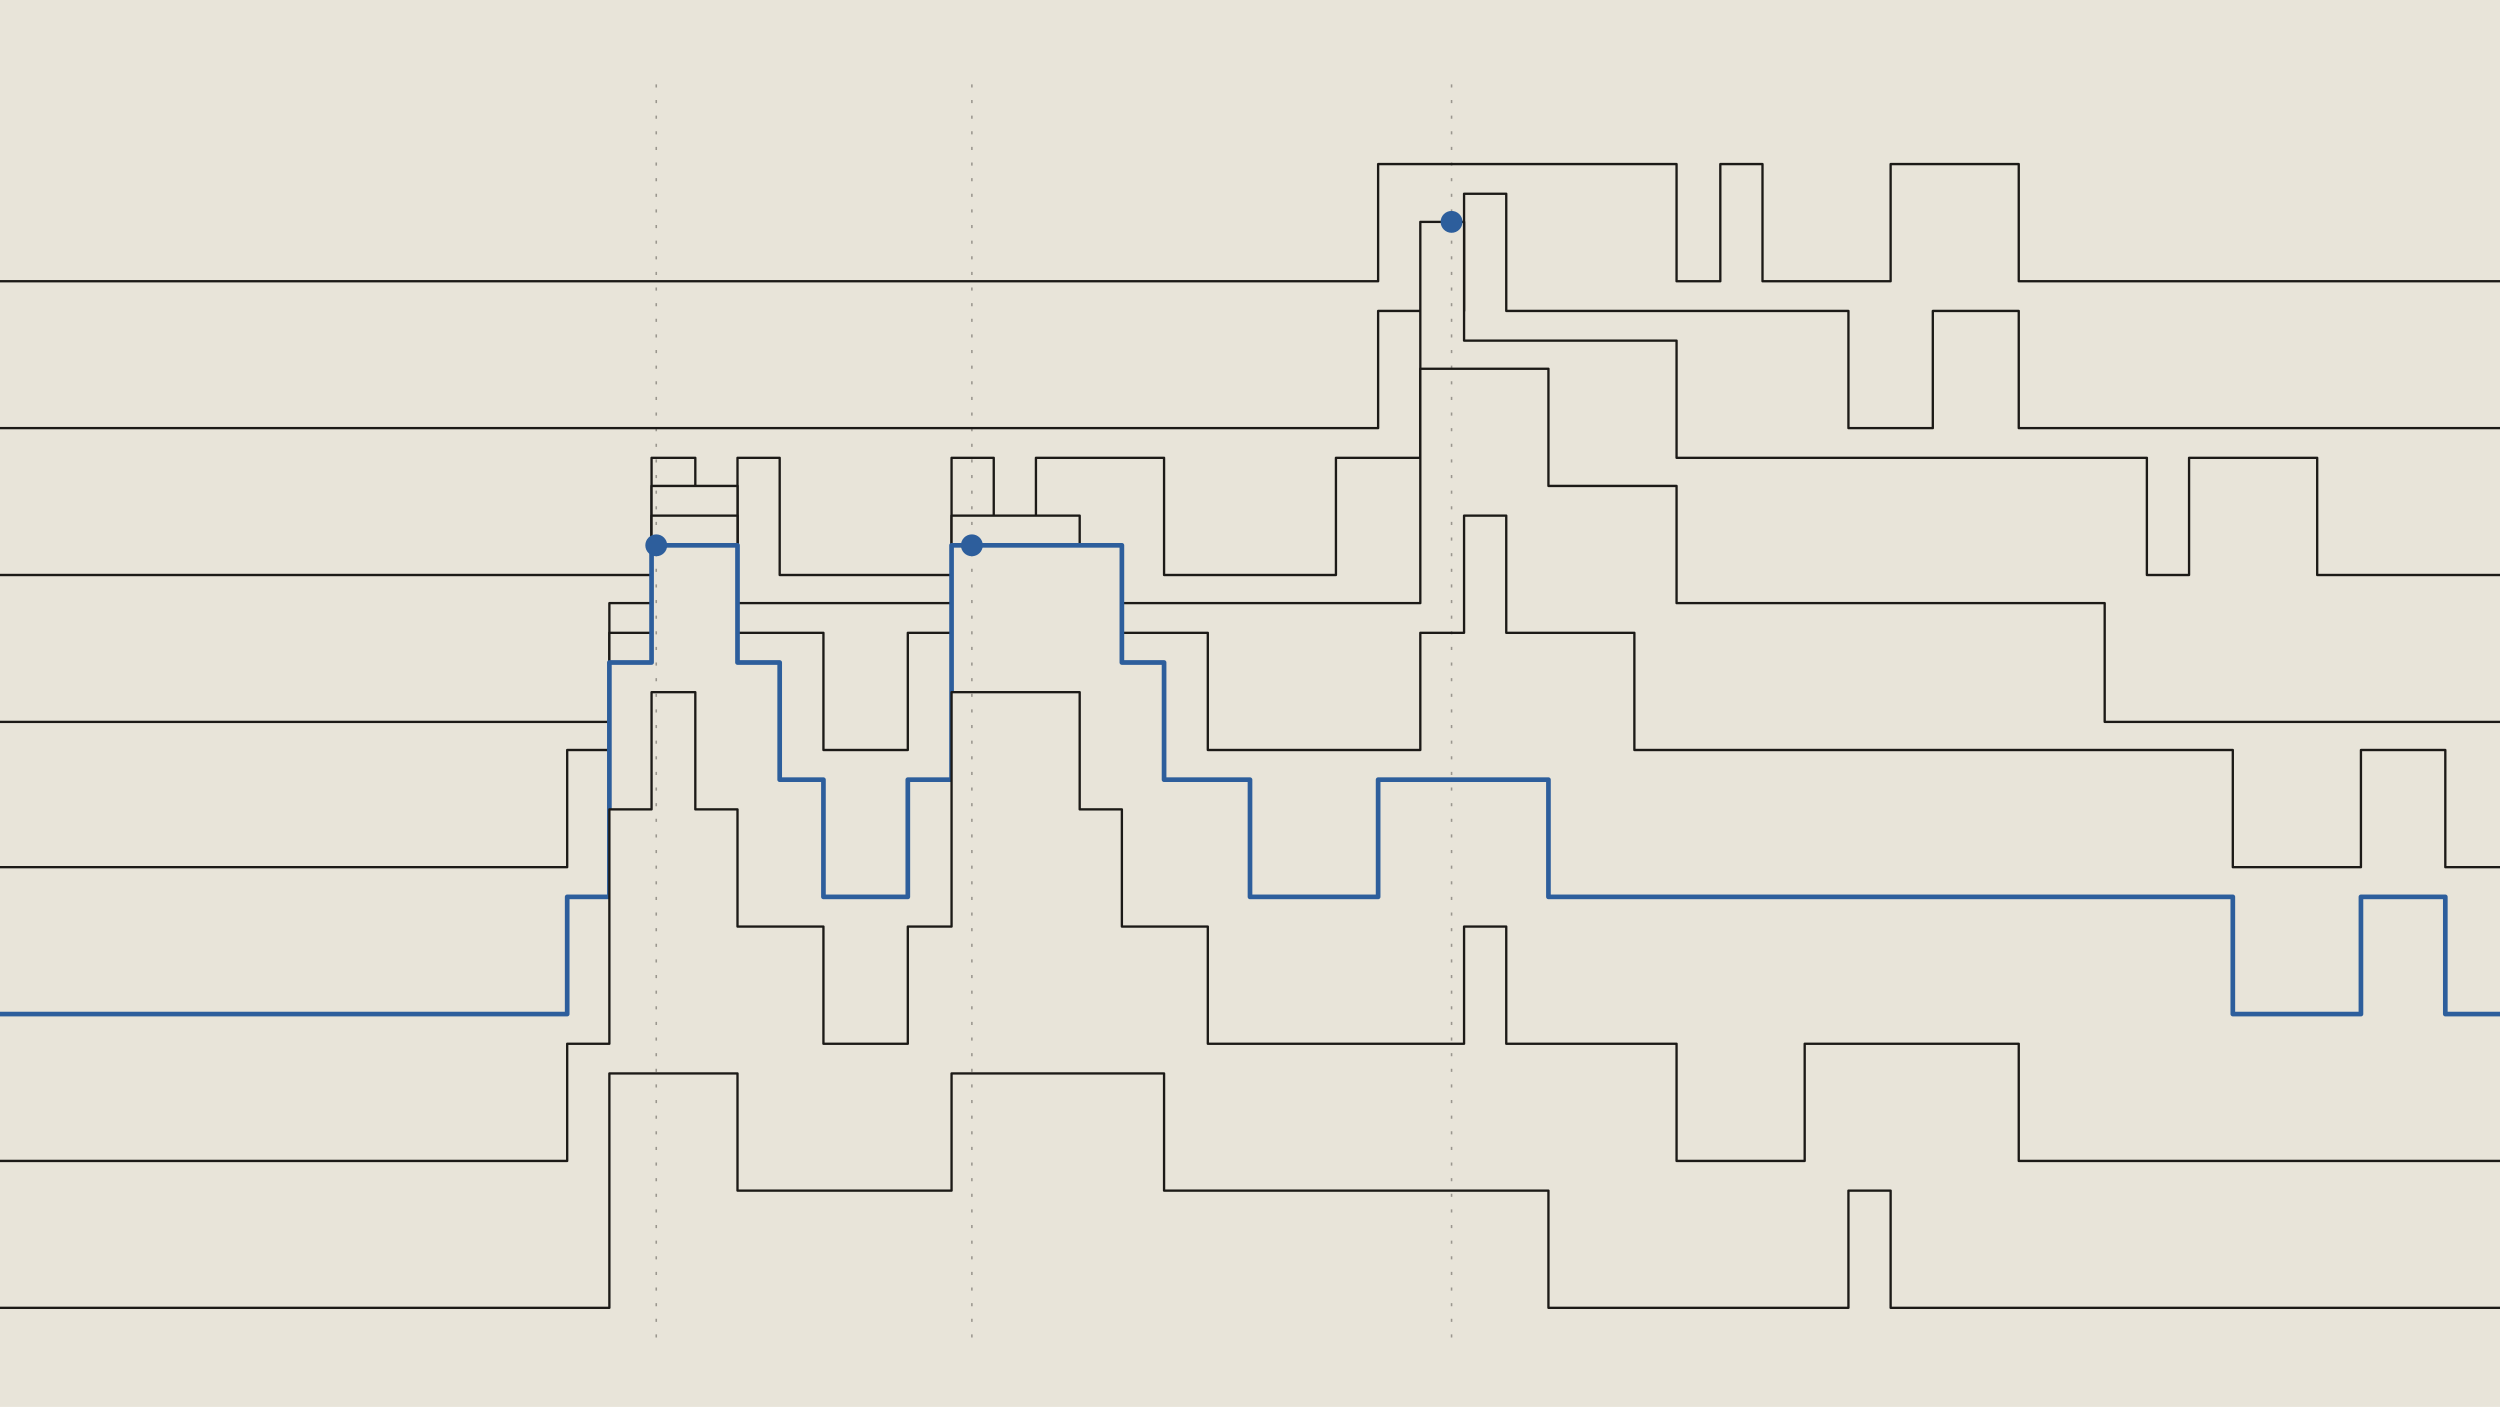
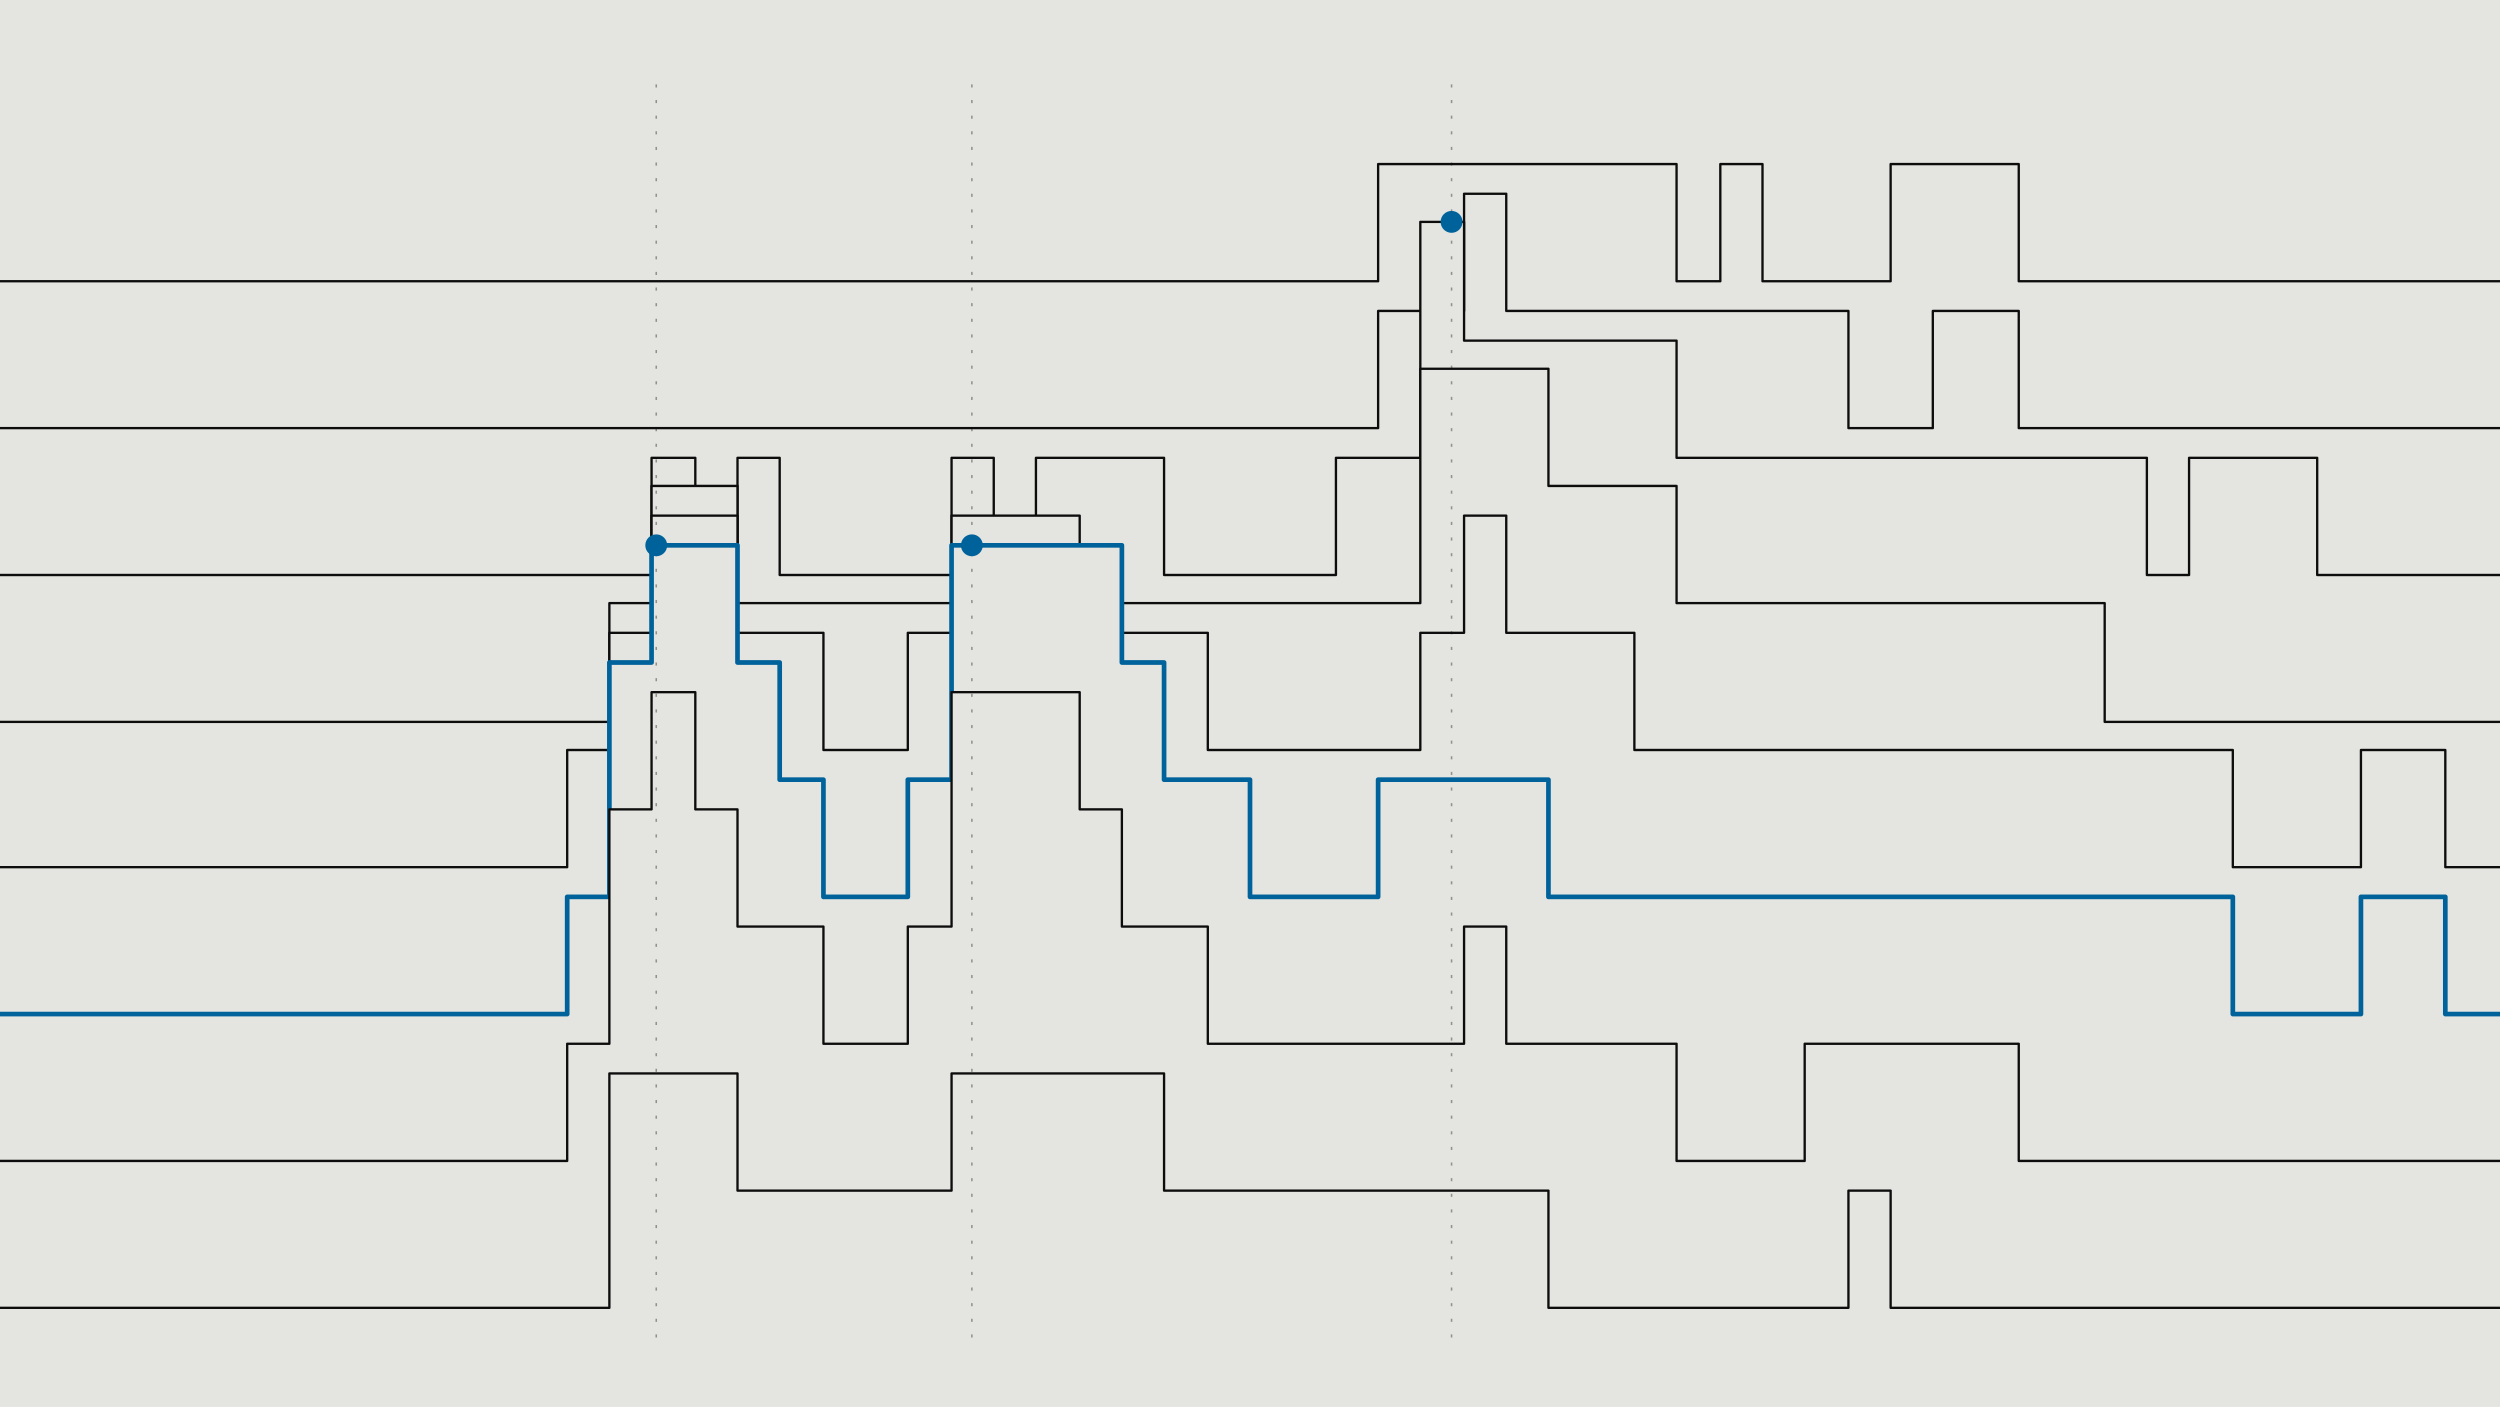
<svg xmlns="http://www.w3.org/2000/svg" viewBox="0 0 1600 900" preserveAspectRatio="xMidYMid slice">
-   <style>.b,.l{fill:#e8e4d9}.l{stroke:#1c1a17;stroke-width:1.5;stroke-linejoin:round}.a{stroke:#2d5e9c;stroke-width:3}.m{stroke:#1c1a17;stroke-width:1;stroke-opacity:.38;stroke-dasharray:2 8;fill:none}.d{fill:#2d5e9c}@media(prefers-color-scheme:dark){.b,.l{fill:#24211c}.l,.m{stroke:#ece7dc}.a{stroke:#8fb8ee}.d{fill:#8fb8ee}}</style>
+   <style>.b,.l{fill:#e4e4e0}.l{stroke:#0d0d0d;stroke-width:1.5;stroke-linejoin:round}.a{stroke:#00629b;stroke-width:3}.m{stroke:#0d0d0d;stroke-width:1;stroke-opacity:.38;stroke-dasharray:2 8;fill:none}.d{fill:#00629b}@media(prefers-color-scheme:dark){.b,.l{fill:#232321}.l,.m{stroke:#f0f0ec}.a{stroke:#6cbcea}.d{fill:#6cbcea}}</style>
  <rect class="b" width="1600" height="900" />
  <path class="l" d="M-20 180L7 180L35 180L62 180L89 180L117 180L144 180L171 180L199 180L226 180L253 180L281 180L308 180L335 180L363 180L390 180L417 180L445 180L472 180L499 180L527 180L554 180L581 180L609 180L636 180L663 180L691 180L718 180L745 180L773 180L800 180L827 180L855 180L882 180L882 105L909 105L937 105L964 105L991 105L1019 105L1046 105L1073 105L1073 180L1101 180L1101 105L1128 105L1128 180L1155 180L1183 180L1210 180L1210 105L1237 105L1265 105L1292 105L1292 180L1319 180L1347 180L1374 180L1401 180L1429 180L1456 180L1483 180L1511 180L1538 180L1565 180L1593 180L1620 180V920H-20Z" />
  <path class="l" d="M-20 274L7 274L35 274L62 274L89 274L117 274L144 274L171 274L199 274L226 274L253 274L281 274L308 274L335 274L363 274L390 274L417 274L445 274L472 274L499 274L527 274L554 274L581 274L609 274L636 274L663 274L691 274L718 274L745 274L773 274L800 274L827 274L855 274L882 274L882 199L909 199L937 199L937 124L964 124L964 199L991 199L1019 199L1046 199L1073 199L1101 199L1128 199L1155 199L1183 199L1183 274L1210 274L1237 274L1237 199L1265 199L1292 199L1292 274L1319 274L1347 274L1374 274L1401 274L1429 274L1456 274L1483 274L1511 274L1538 274L1565 274L1593 274L1620 274V920H-20Z" />
  <path class="l" d="M-20 368L7 368L35 368L62 368L89 368L117 368L144 368L171 368L199 368L226 368L253 368L281 368L308 368L335 368L363 368L390 368L417 368L417 293L445 293L445 368L472 368L472 293L499 293L499 368L527 368L554 368L581 368L609 368L609 293L636 293L636 368L663 368L663 293L691 293L718 293L745 293L745 368L773 368L800 368L827 368L855 368L855 293L882 293L909 293L909 142L937 142L937 218L964 218L991 218L1019 218L1046 218L1073 218L1073 293L1101 293L1128 293L1155 293L1183 293L1210 293L1237 293L1265 293L1292 293L1319 293L1347 293L1374 293L1374 368L1401 368L1401 293L1429 293L1456 293L1483 293L1483 368L1511 368L1538 368L1565 368L1593 368L1620 368V920H-20Z" />
  <path class="l" d="M-20 462L7 462L35 462L62 462L89 462L117 462L144 462L171 462L199 462L226 462L253 462L281 462L308 462L335 462L363 462L390 462L390 386L417 386L417 311L445 311L472 311L472 386L499 386L527 386L554 386L581 386L609 386L636 386L663 386L691 386L718 386L745 386L773 386L800 386L827 386L855 386L882 386L909 386L909 236L937 236L964 236L991 236L991 311L1019 311L1046 311L1073 311L1073 386L1101 386L1128 386L1155 386L1183 386L1210 386L1237 386L1265 386L1292 386L1319 386L1347 386L1347 462L1374 462L1401 462L1429 462L1456 462L1483 462L1511 462L1538 462L1565 462L1593 462L1620 462V920H-20Z" />
  <path class="l" d="M-20 555L7 555L35 555L62 555L89 555L117 555L144 555L171 555L199 555L226 555L253 555L281 555L308 555L335 555L363 555L363 480L390 480L390 405L417 405L417 330L445 330L472 330L472 405L499 405L527 405L527 480L554 480L581 480L581 405L609 405L609 330L636 330L663 330L691 330L691 405L718 405L745 405L773 405L773 480L800 480L827 480L855 480L882 480L909 480L909 405L937 405L937 330L964 330L964 405L991 405L1019 405L1046 405L1046 480L1073 480L1101 480L1128 480L1155 480L1183 480L1210 480L1237 480L1265 480L1292 480L1319 480L1347 480L1374 480L1401 480L1429 480L1429 555L1456 555L1483 555L1511 555L1511 480L1538 480L1565 480L1565 555L1593 555L1620 555V920H-20Z" />
  <path class="l a" d="M-20 649L7 649L35 649L62 649L89 649L117 649L144 649L171 649L199 649L226 649L253 649L281 649L308 649L335 649L363 649L363 574L390 574L390 424L417 424L417 349L445 349L472 349L472 424L499 424L499 499L527 499L527 574L554 574L581 574L581 499L609 499L609 349L636 349L663 349L691 349L718 349L718 424L745 424L745 499L773 499L800 499L800 574L827 574L855 574L882 574L882 499L909 499L937 499L964 499L991 499L991 574L1019 574L1046 574L1073 574L1101 574L1128 574L1155 574L1183 574L1210 574L1237 574L1265 574L1292 574L1319 574L1347 574L1374 574L1401 574L1429 574L1429 649L1456 649L1483 649L1511 649L1511 574L1538 574L1565 574L1565 649L1593 649L1620 649V920H-20Z" />
  <path class="l" d="M-20 743L7 743L35 743L62 743L89 743L117 743L144 743L171 743L199 743L226 743L253 743L281 743L308 743L335 743L363 743L363 668L390 668L390 518L417 518L417 443L445 443L445 518L472 518L472 593L499 593L527 593L527 668L554 668L581 668L581 593L609 593L609 443L636 443L663 443L691 443L691 518L718 518L718 593L745 593L773 593L773 668L800 668L827 668L855 668L882 668L909 668L937 668L937 593L964 593L964 668L991 668L1019 668L1046 668L1073 668L1073 743L1101 743L1128 743L1155 743L1155 668L1183 668L1210 668L1237 668L1265 668L1292 668L1292 743L1319 743L1347 743L1374 743L1401 743L1429 743L1456 743L1483 743L1511 743L1538 743L1565 743L1593 743L1620 743V920H-20Z" />
  <path class="l" d="M-20 837L7 837L35 837L62 837L89 837L117 837L144 837L171 837L199 837L226 837L253 837L281 837L308 837L335 837L363 837L390 837L390 687L417 687L445 687L472 687L472 762L499 762L527 762L554 762L581 762L609 762L609 687L636 687L663 687L691 687L718 687L745 687L745 762L773 762L800 762L827 762L855 762L882 762L909 762L937 762L964 762L991 762L991 837L1019 837L1046 837L1073 837L1101 837L1128 837L1155 837L1183 837L1183 762L1210 762L1210 837L1237 837L1265 837L1292 837L1319 837L1347 837L1374 837L1401 837L1429 837L1456 837L1483 837L1511 837L1538 837L1565 837L1593 837L1620 837V920H-20Z" />
  <path class="m" d="M420 54L420 864" />
  <path class="m" d="M622 54L622 864" />
  <path class="m" d="M929 54L929 864" />
  <circle class="d" cx="420" cy="349" r="7" />
  <circle class="d" cx="622" cy="349" r="7" />
  <circle class="d" cx="929" cy="142" r="7" />
</svg>
